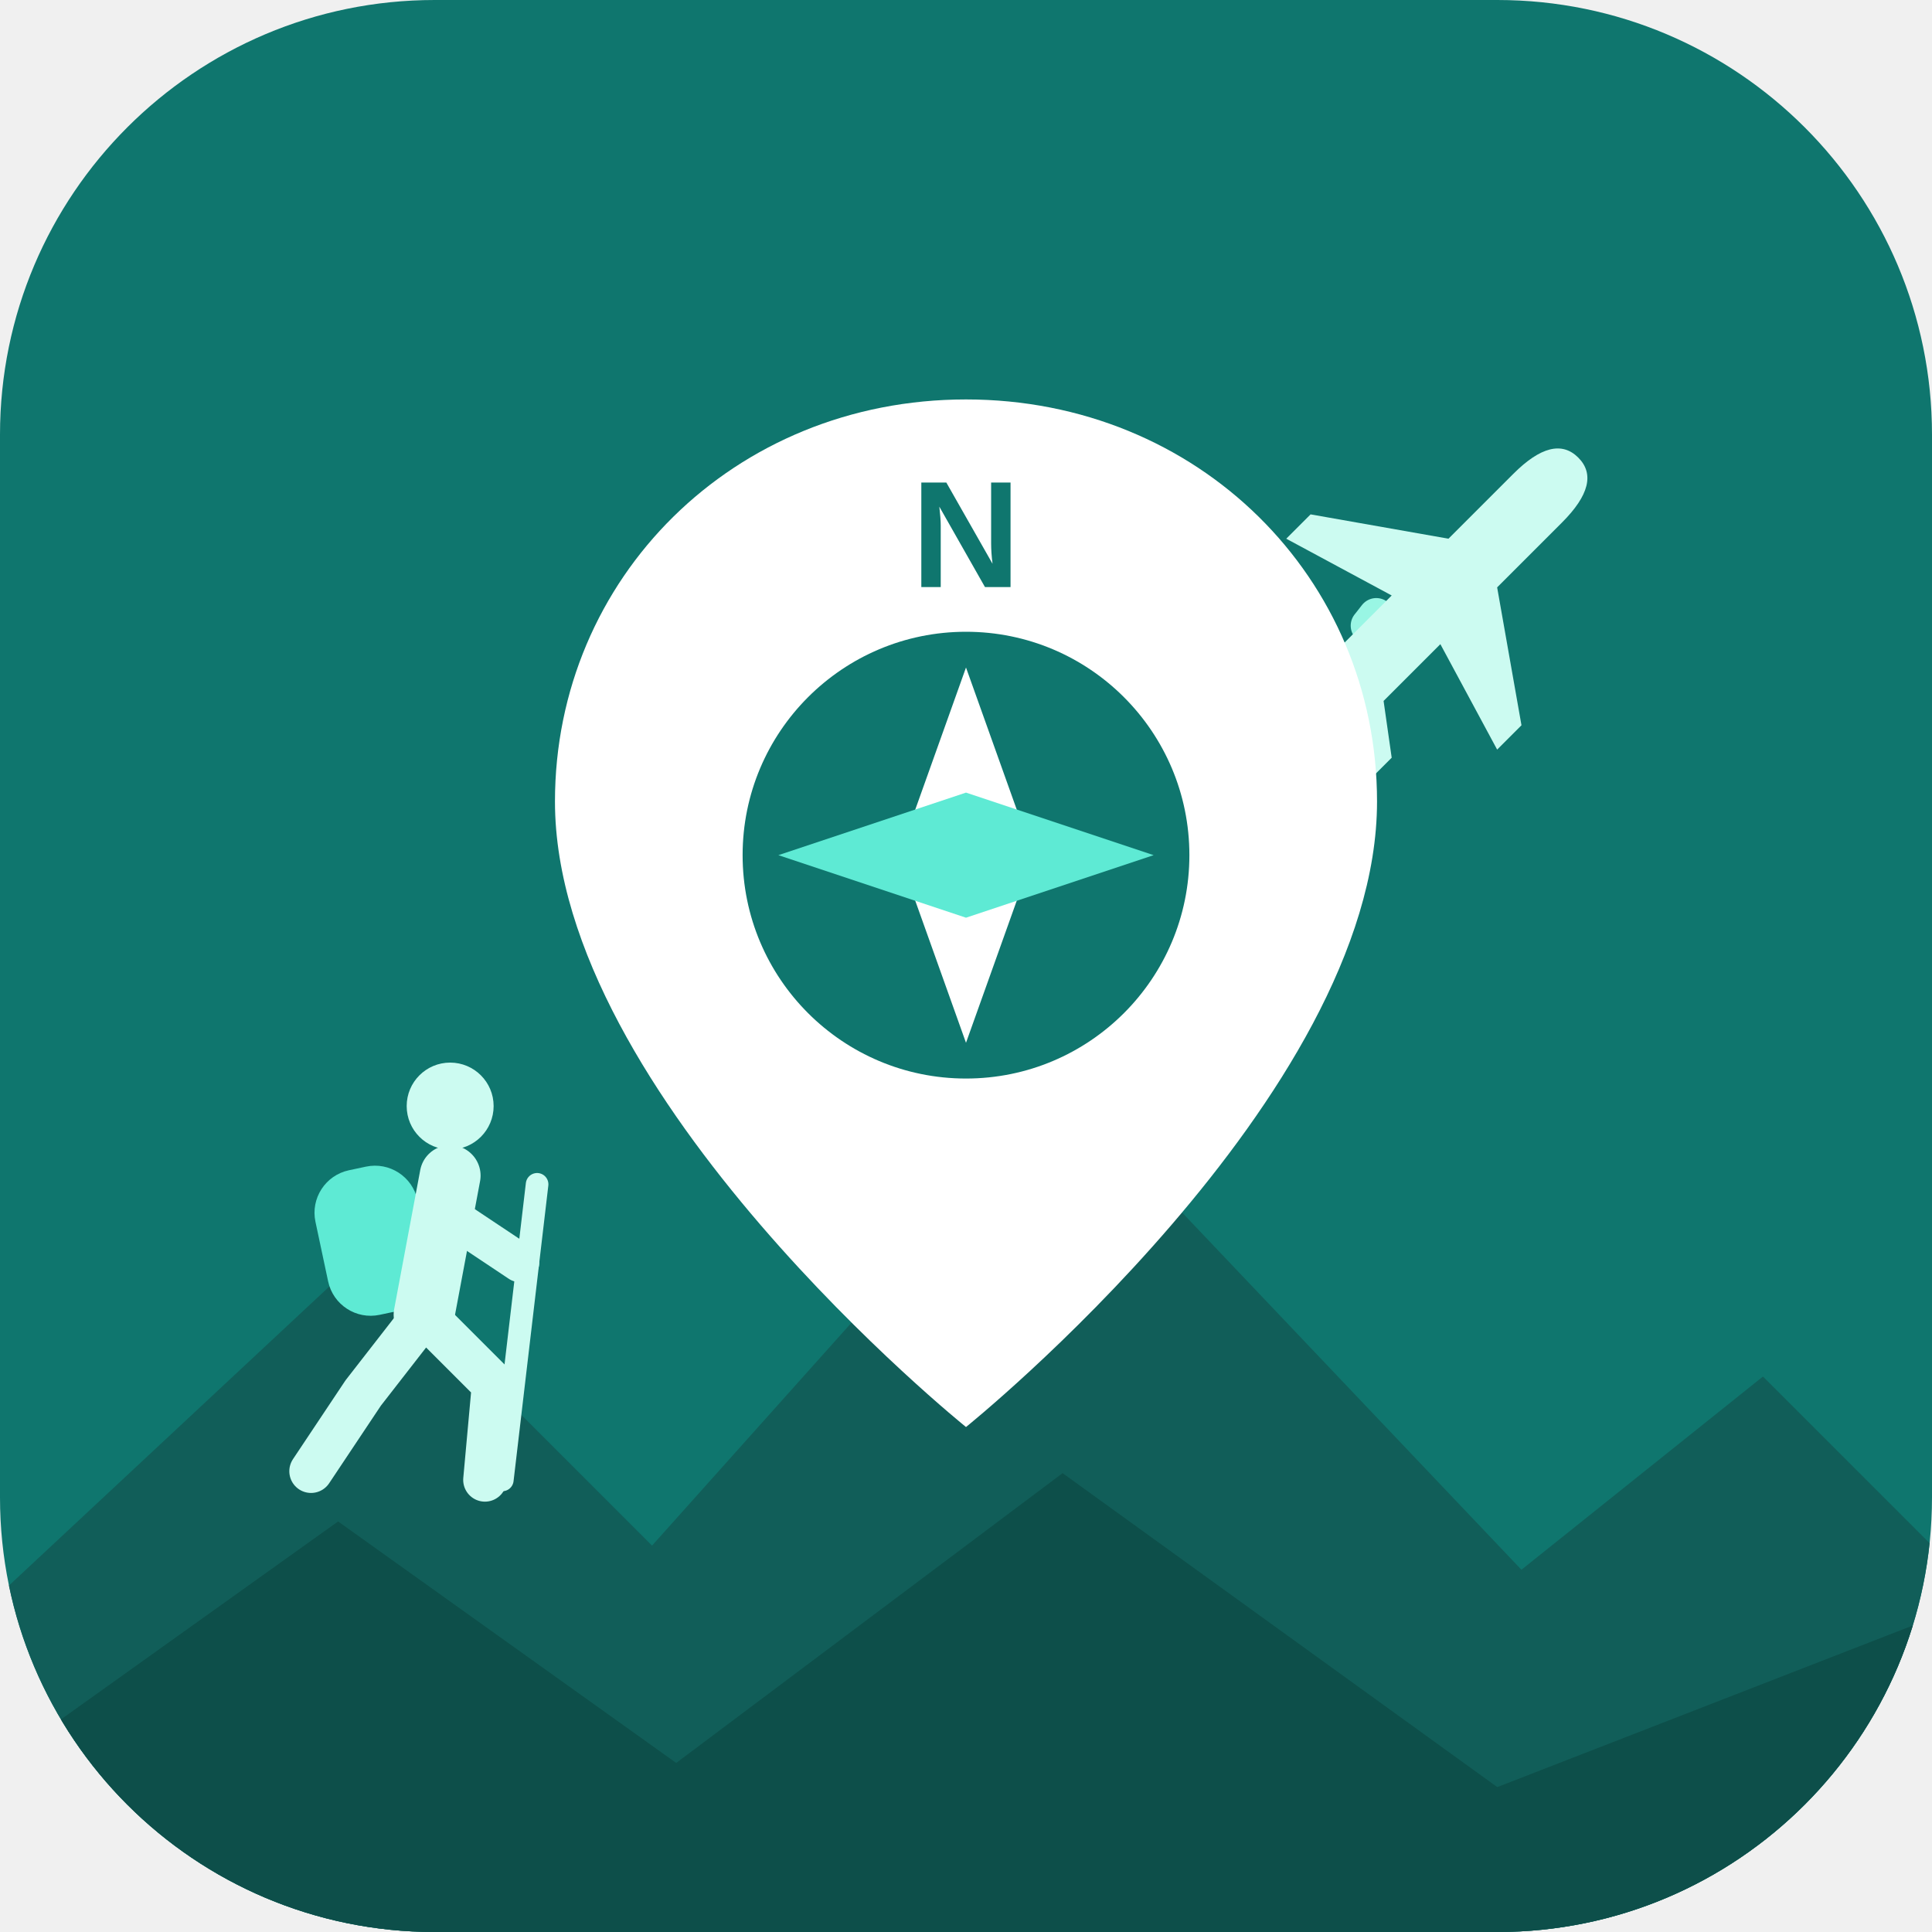
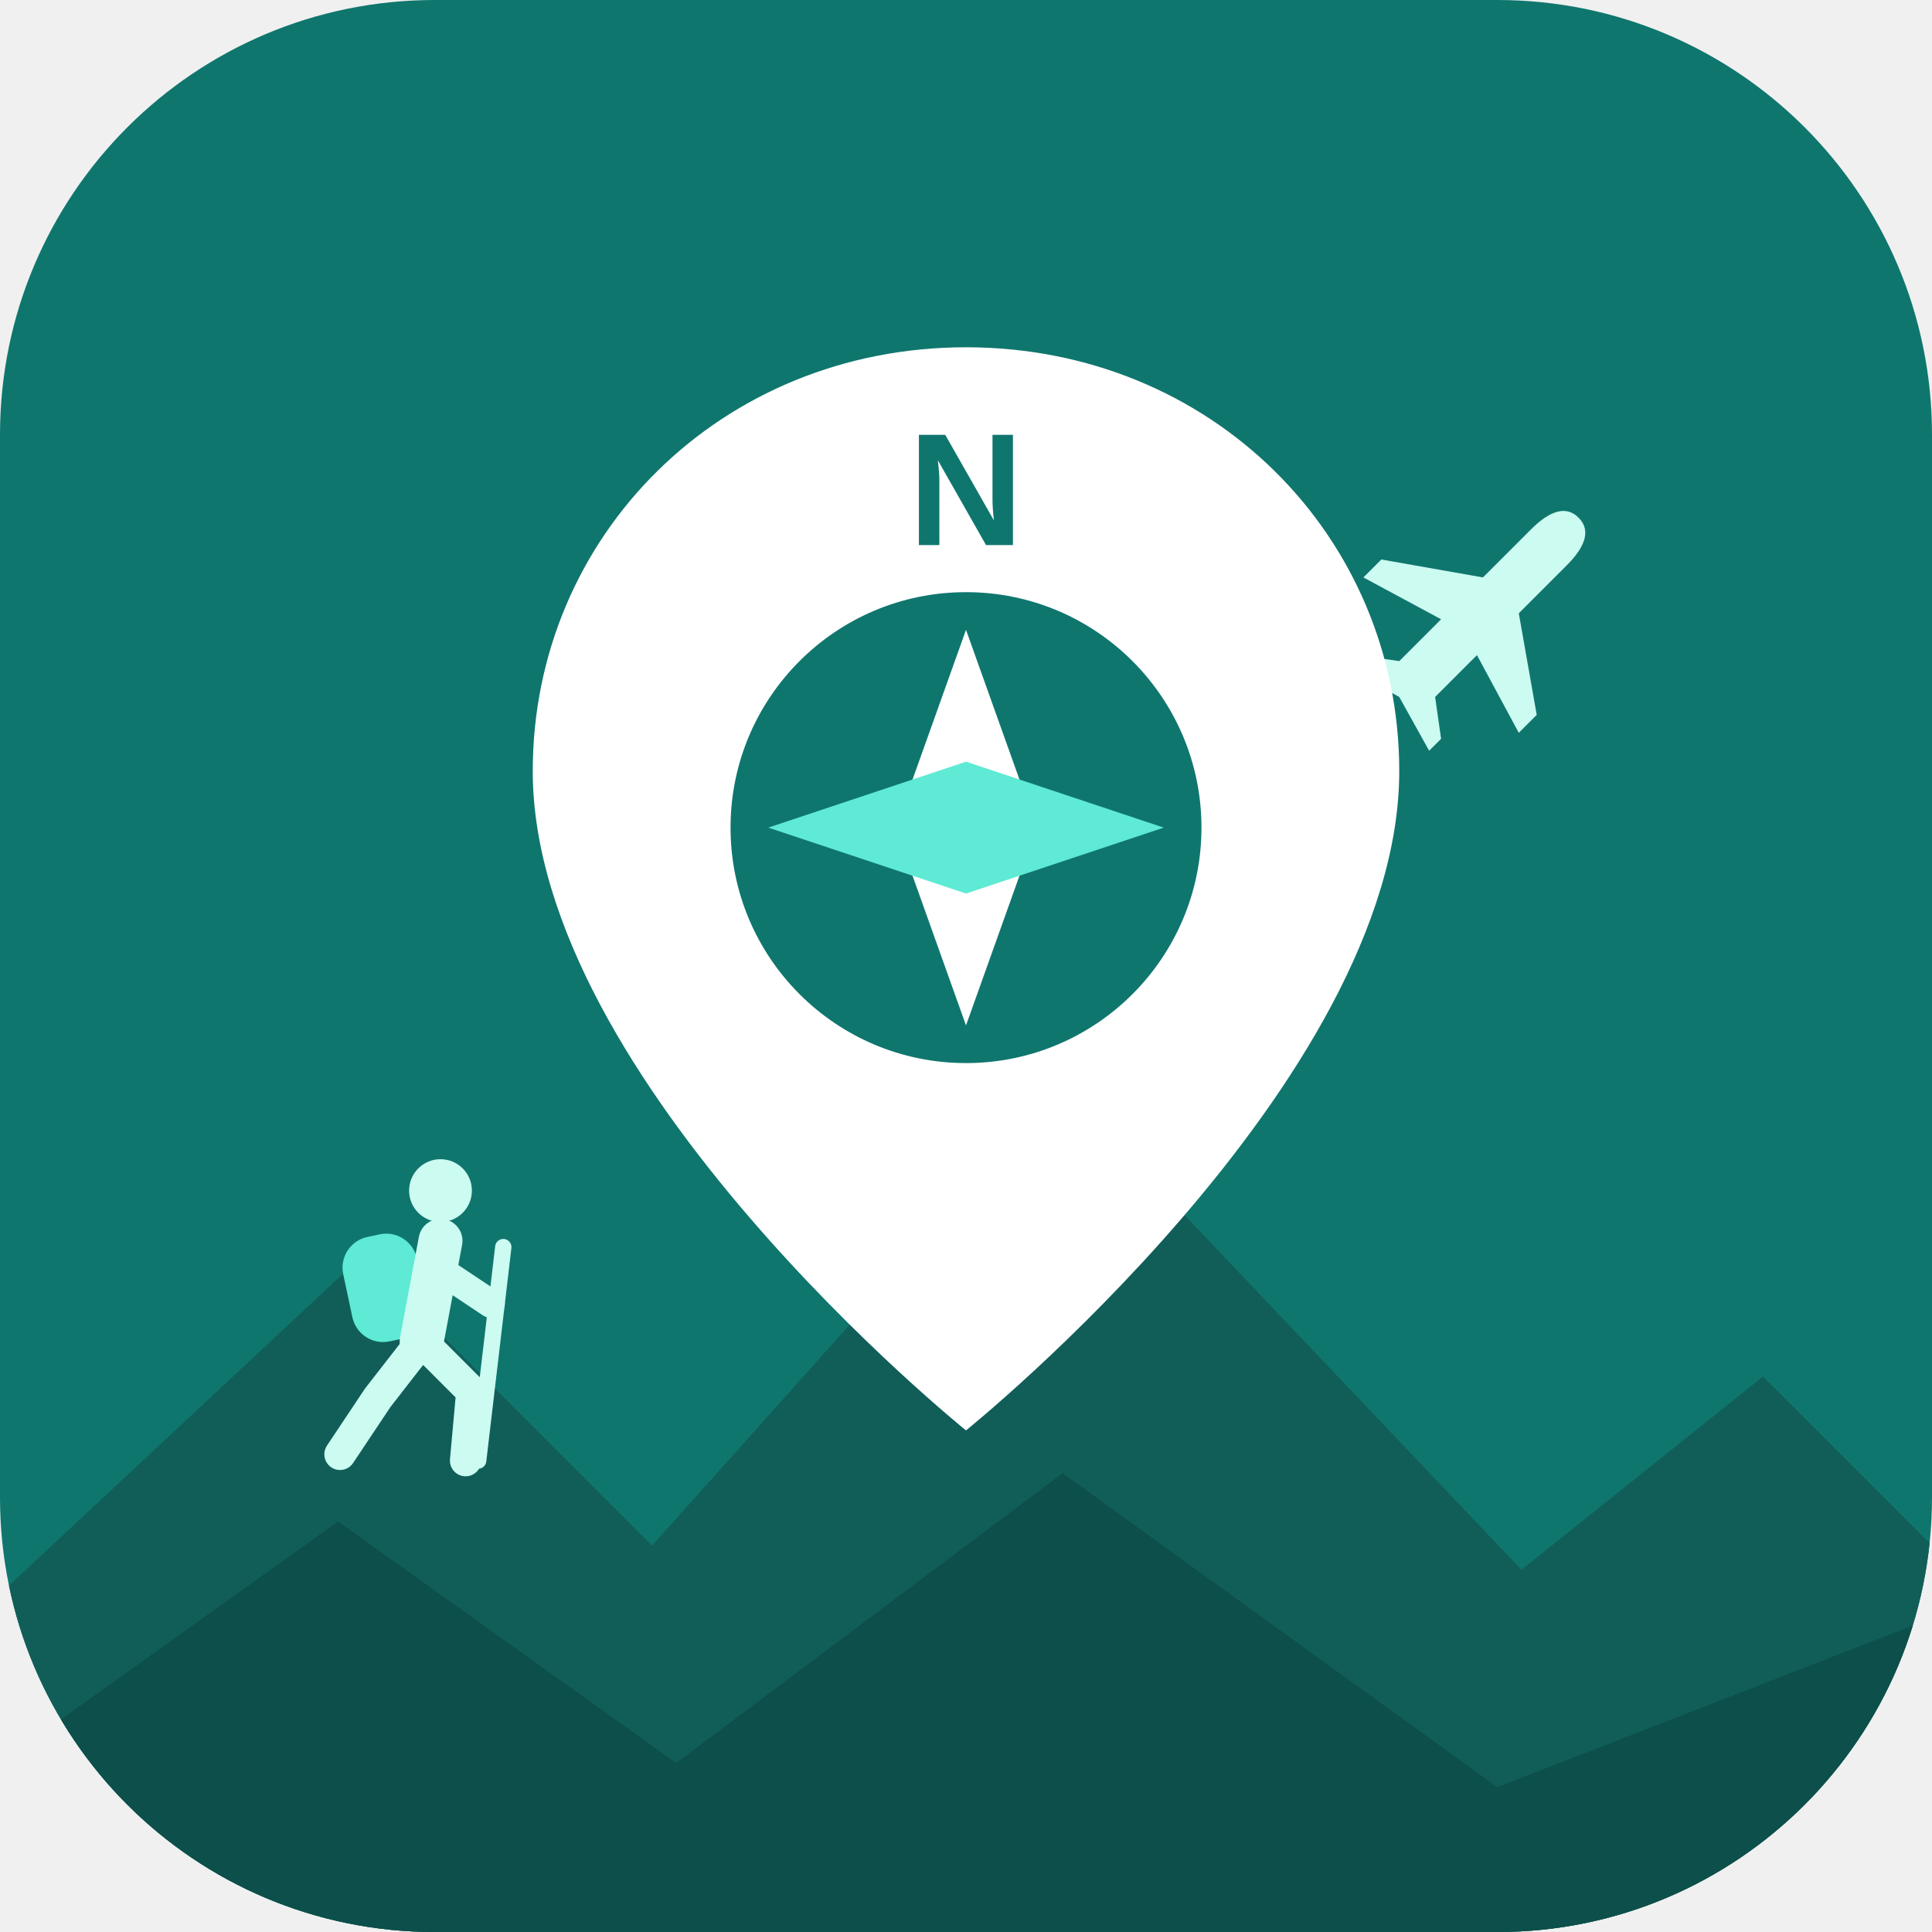
<svg xmlns="http://www.w3.org/2000/svg" viewBox="0 0 160 160" width="512" height="512">
  <defs>
    <clipPath id="c">
      <rect width="160" height="160" rx="36" />
    </clipPath>
  </defs>
  <g clip-path="url(#c)">
    <rect width="160" height="160" fill="#0f766e" />
    <path d="M0 160V132L30 104l24 24 34-38 38 40 20-16 14 14v40z" fill="#115e59" />
    <path d="M0 160V146l28-20 28 20 32-24 36 26 36-14v26z" fill="#0d4f4a" />
-     <path d="M100 60C106 59 111 55 114 51" stroke="#99f6e4" stroke-width="3" stroke-dasharray="1 7" stroke-linecap="round" fill="none" />
-     <g transform="translate(108,34) scale(.95) rotate(45 14 14)" fill="#ccfbf1">
+     <path d="M104 62C109 61 113 58 116 54" stroke="#99f6e4" stroke-width="3" stroke-dasharray="1 7" stroke-linecap="round" fill="none" />
+     <g transform="translate(114,40) scale(.7) rotate(45 14 14)" fill="#ccfbf1">
      <path d="M14 0q3 0 3 5v8l10 7v3l-10-3v7l4 3v2l-7-2-7 2v-2l4-3v-7l-10 3v-3l10-7v-8q0-5 3-5z" />
    </g>
-     <g transform="translate(20,88) scale(.72)" stroke="#ccfbf1" stroke-linecap="round" stroke-linejoin="round" fill="none">
+     <g transform="translate(24,96) scale(.52)" stroke="#ccfbf1" stroke-linecap="round" stroke-linejoin="round" fill="none">
      <circle cx="24" cy="5" r="5" fill="#ccfbf1" stroke="none" />
      <rect x="9" y="12" width="12" height="17" rx="5" transform="rotate(-12 15 20)" fill="#5eead4" stroke="none" />
      <path d="M24 13L21 29" stroke-width="7" />
      <path d="M21 29l8 8-1 11M21 29l-7 9-6 9" stroke-width="5" />
      <path d="M23 17l9 6" stroke-width="4.5" />
      <path d="M34 14l-4 34" stroke-width="2.6" />
    </g>
-     <g transform="translate(80,76) scale(.74) translate(-80,-80)">
+     <g transform="translate(80,74) scale(.78) translate(-80,-80)">
      <path d="M80 22c-26 0-46 20-46 45 0 33 46 70 46 70s46-37 46-70c0-25-20-45-46-45z" fill="#fff" />
      <circle cx="80" cy="73" r="25" fill="#0f766e" />
      <path d="M80 52l7.5 21-7.5 21-7.5-21z" fill="#fff" />
      <path d="M59 73l21-7 21 7-21 7z" fill="#5eead4" />
      <text x="80" y="43" text-anchor="middle" font-family="Arial,Helvetica,sans-serif" font-weight="700" font-size="17" fill="#0f766e">N</text>
    </g>
  </g>
</svg>
